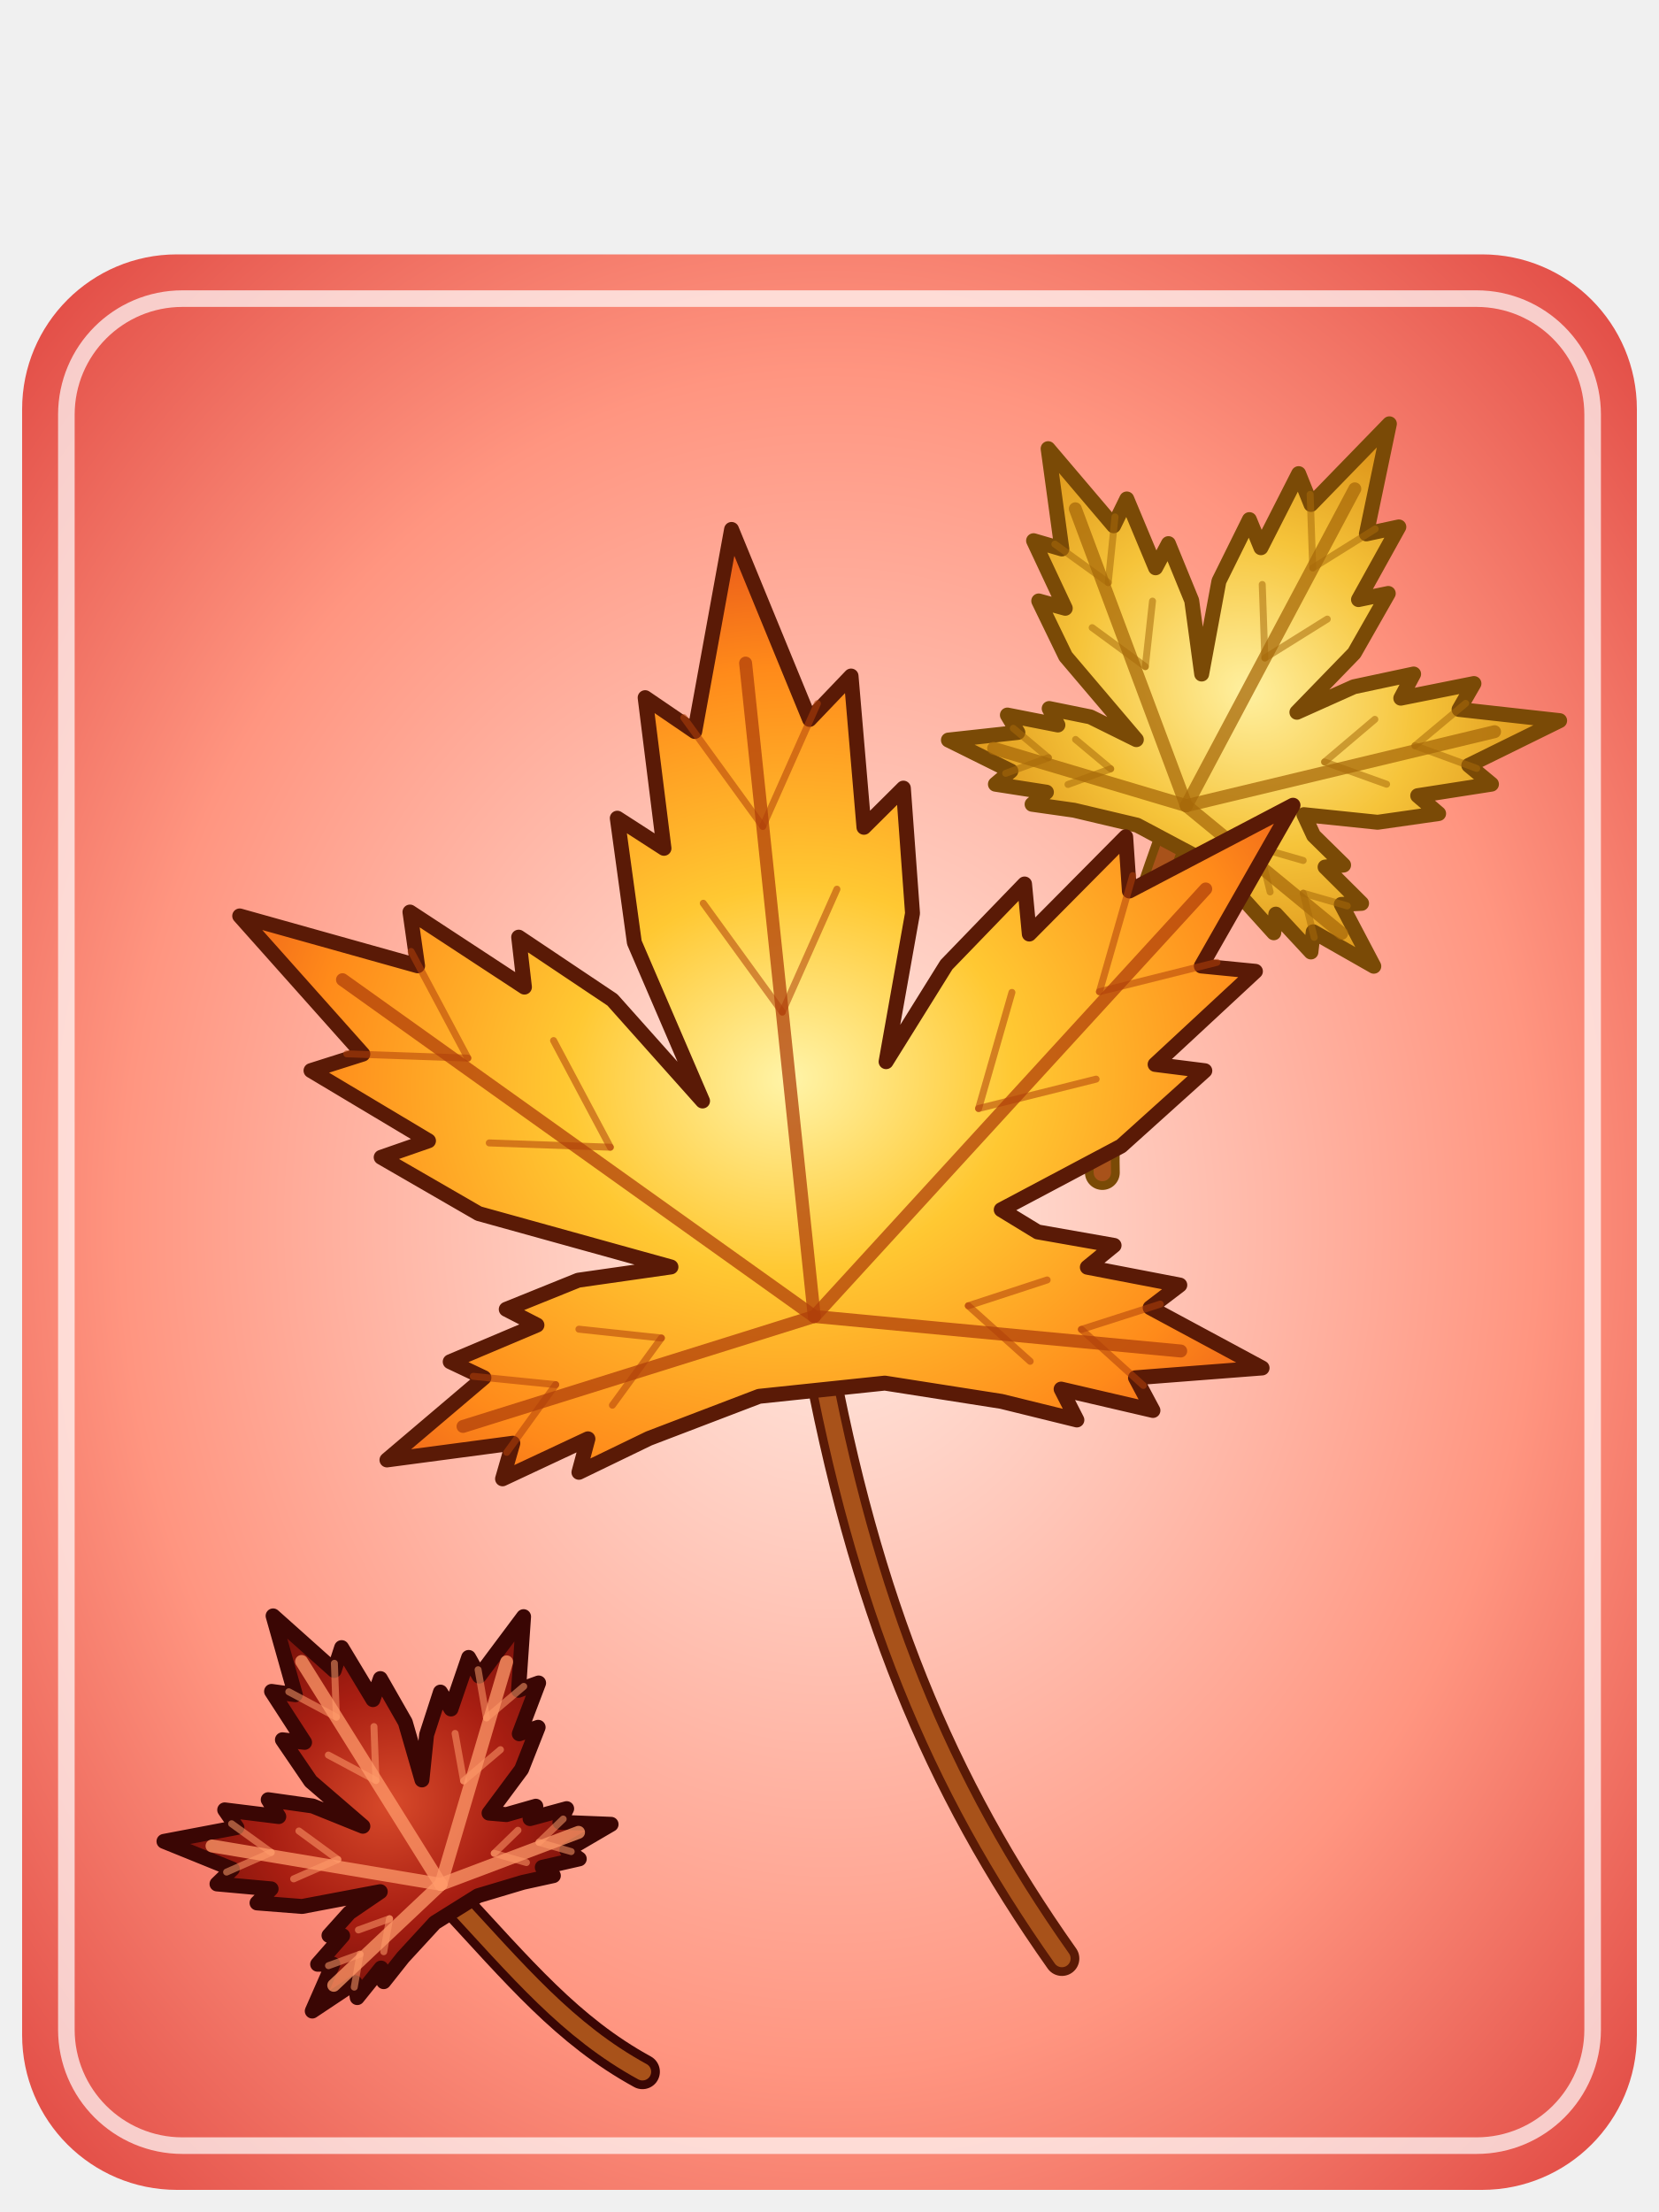
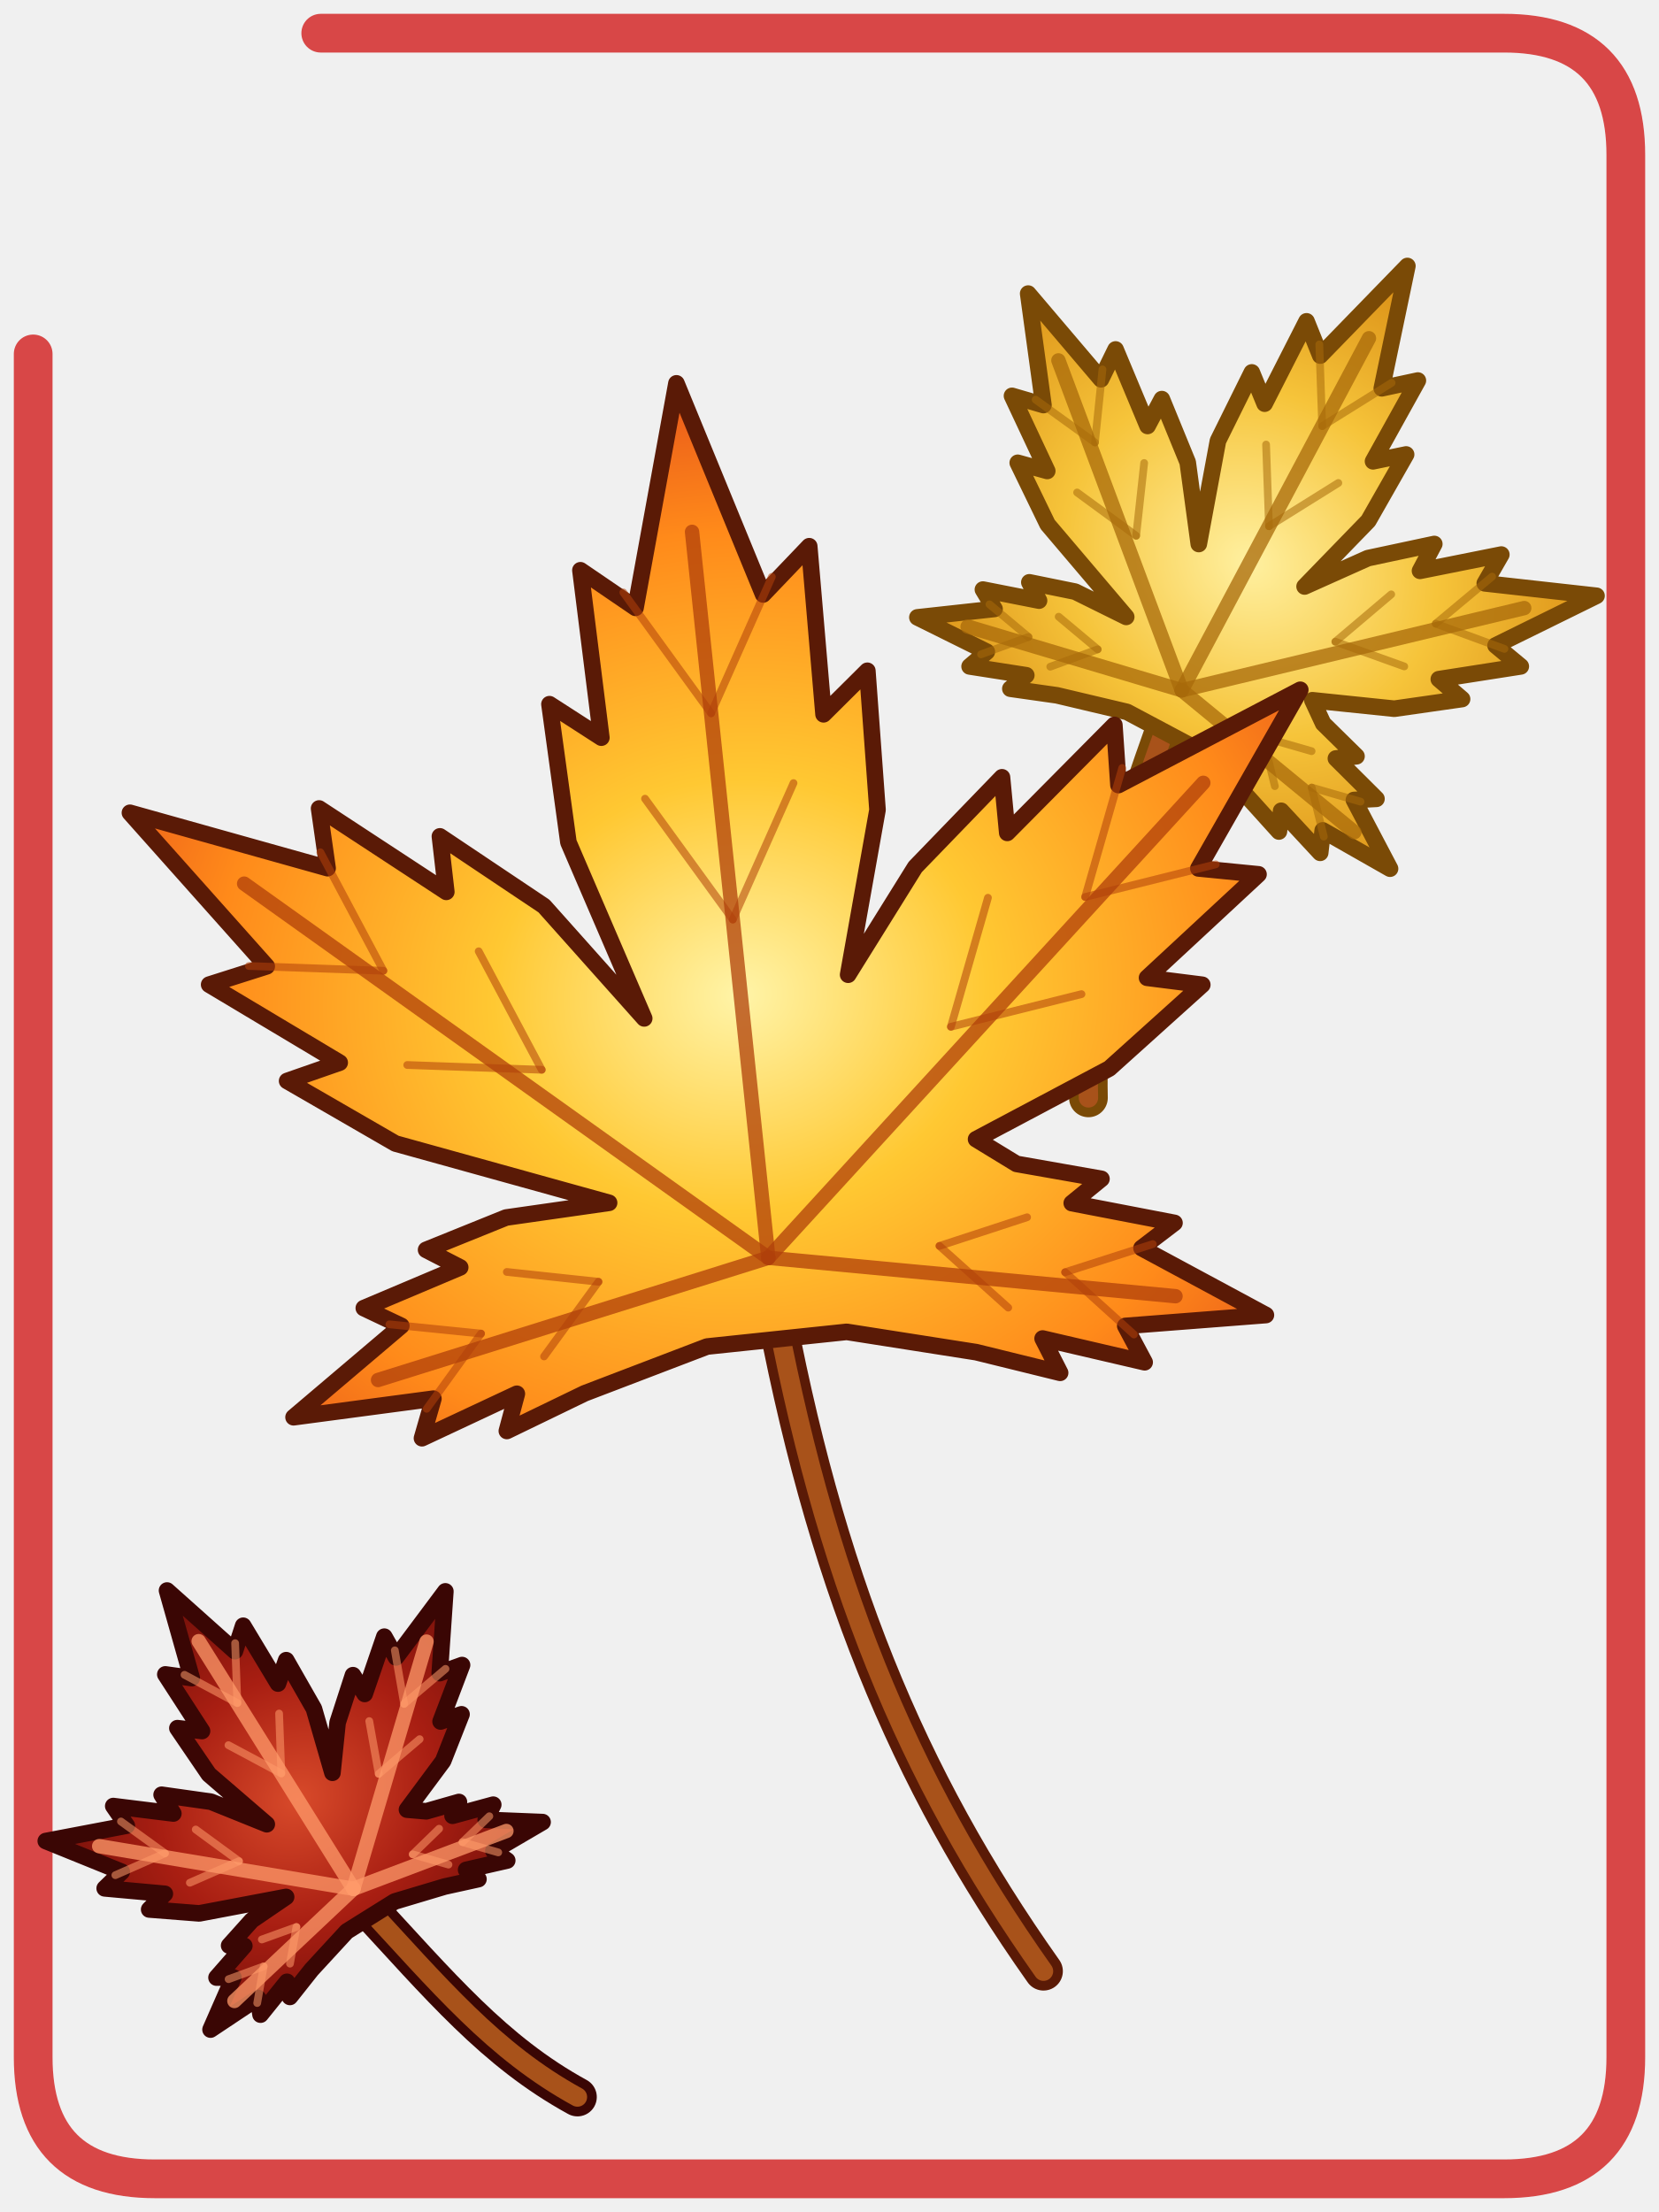
<svg xmlns="http://www.w3.org/2000/svg" width="300" height="400" viewBox="0 0 300 400">
  <defs>
    <radialGradient id="g0" cx="0.5" cy="0.6" r="0.6">
      <stop offset="0" stop-color="#fff0a0" />
      <stop offset="0.5" stop-color="#f6c43a" />
      <stop offset="1" stop-color="#d88a12" />
    </radialGradient>
    <radialGradient id="g1" cx="0.5" cy="0.6" r="0.6">
      <stop offset="0" stop-color="#d84a2a" />
      <stop offset="0.5" stop-color="#a81e12" />
      <stop offset="1" stop-color="#6a0e08" />
    </radialGradient>
    <radialGradient id="g2" cx="0.5" cy="0.6" r="0.6">
      <stop offset="0" stop-color="#fff4a8" />
      <stop offset="0.35" stop-color="#ffc832" />
      <stop offset="0.75" stop-color="#ff8a1a" />
      <stop offset="1" stop-color="#e8561a" />
    </radialGradient>
-     <radialGradient id="g3" cx="0.5" cy="0.5" r="0.8">
-       <stop offset="0" stop-color="#ffeee6" />
-       <stop offset="0.55" stop-color="#ff9580" />
-       <stop offset="1" stop-color="#d42a2a" />
-     </radialGradient>
-     <clipPath id="card">
-       <rect x="7" y="49" width="286" height="344" rx="25" />
-     </clipPath>
  </defs>
-   <rect x="4" y="46" width="292" height="350" rx="28" fill="url(#g3)" />
-   <rect x="12" y="54" width="276" height="334" rx="21" fill="none" stroke="#ffffff" stroke-width="3" stroke-opacity="0.7" />
-   <g clip-path="url(#card)">
-     <g transform="translate(150 221) scale(0.9) translate(-150 -200)">
-       <g transform="translate(224 112) rotate(28)">
-         <path d="M0,8.2 C4,36.9 8.2,57.4 19.7,77.9" fill="none" stroke="#7a4a06" stroke-width="7" stroke-linecap="round" stroke-linejoin="round" />
-         <path d="M0,8.2 C4,36.9 8.2,57.4 19.7,77.9" fill="none" stroke="#a8521a" stroke-width="3.5" stroke-linecap="round" stroke-linejoin="round" />
-         <path d="M-6.9,13 L-19.5,16.3 L-27.5,19.2 L-26.1,15.7 L-35.9,19.1 L-34.4,15.3 L-48.4,15.7 L-36.8,7.8 L-40.3,5.7 L-30.4,2.7 L-33.5,0.6 L-25.4,-1.8 L-15.1,-2.1 L-35.5,-10.2 L-45.5,-17.5 L-40.1,-18.7 L-52.1,-27.7 L-46.3,-28.9 L-58.2,-45.4 L-39.3,-37.9 L-39.5,-43.9 L-27.9,-34.4 L-27.9,-39.9 L-18.4,-32 L-9.7,-19.9 L-15.4,-38 L-15.8,-51.8 L-11.1,-47.9 L-11.4,-64.6 L-6.3,-60.3 L0,-82 L6.3,-60.3 L11.4,-64.6 L11.1,-47.9 L15.8,-51.8 L15.4,-38 L10.8,-22.1 L18.5,-32 L27.9,-39.9 L27.9,-34.4 L39.5,-43.9 L39.3,-37.9 L58.2,-45.4 L46.3,-28.9 L52.1,-27.7 L40.1,-18.7 L45.5,-17.5 L35.5,-10.2 L21.7,-4.6 L25.4,-1.8 L33.5,0.6 L30.4,2.7 L40.3,5.7 L36.8,7.8 L48.4,15.7 L34.4,15.3 L35.9,19.1 L26.1,15.7 L27.5,19.2 L19.5,16.3 L6.9,13Z" fill="url(#g0)" stroke="#7a4a06" stroke-width="3" stroke-linejoin="round" stroke-linecap="round" />
-         <path d="M0,4.9 L-39.6,12.9" fill="none" stroke="#a86a0a" stroke-width="2.6" stroke-linecap="round" stroke-linejoin="round" stroke-opacity="0.75" />
-         <path d="M-16.9,5.5 L-23,12.3" fill="none" stroke="#a86a0a" stroke-width="1.4" stroke-linecap="round" stroke-linejoin="round" stroke-opacity="0.55" />
-         <path d="M-16.9,5.5 L-25.9,3.6" fill="none" stroke="#a86a0a" stroke-width="1.4" stroke-linecap="round" stroke-linejoin="round" stroke-opacity="0.55" />
-         <path d="M-29,9.4 L-35.1,16.2" fill="none" stroke="#a86a0a" stroke-width="1.4" stroke-linecap="round" stroke-linejoin="round" stroke-opacity="0.55" />
-         <path d="M-29,9.4 L-38,7.5" fill="none" stroke="#a86a0a" stroke-width="1.4" stroke-linecap="round" stroke-linejoin="round" stroke-opacity="0.55" />
-         <path d="M0,4.9 L-47.7,-37.3" fill="none" stroke="#a86a0a" stroke-width="2.6" stroke-linecap="round" stroke-linejoin="round" stroke-opacity="0.75" />
-         <path d="M-20.4,-15.9 L-33.5,-17.8" fill="none" stroke="#a86a0a" stroke-width="1.4" stroke-linecap="round" stroke-linejoin="round" stroke-opacity="0.55" />
-         <path d="M-20.4,-15.9 L-25.3,-28.2" fill="none" stroke="#a86a0a" stroke-width="1.4" stroke-linecap="round" stroke-linejoin="round" stroke-opacity="0.55" />
-         <path d="M-34.9,-27.3 L-48,-29.1" fill="none" stroke="#a86a0a" stroke-width="1.4" stroke-linecap="round" stroke-linejoin="round" stroke-opacity="0.55" />
-         <path d="M-34.9,-27.3 L-39.9,-39.6" fill="none" stroke="#a86a0a" stroke-width="1.4" stroke-linecap="round" stroke-linejoin="round" stroke-opacity="0.55" />
-         <path d="M0,4.9 L0,-67.2" fill="none" stroke="#a86a0a" stroke-width="2.6" stroke-linecap="round" stroke-linejoin="round" stroke-opacity="0.75" />
-         <path d="M0,-28.7 L-7.4,-41.5" fill="none" stroke="#a86a0a" stroke-width="1.4" stroke-linecap="round" stroke-linejoin="round" stroke-opacity="0.55" />
-         <path d="M0,-28.7 L7.4,-41.5" fill="none" stroke="#a86a0a" stroke-width="1.4" stroke-linecap="round" stroke-linejoin="round" stroke-opacity="0.55" />
-         <path d="M0,-49.2 L-7.4,-62" fill="none" stroke="#a86a0a" stroke-width="1.4" stroke-linecap="round" stroke-linejoin="round" stroke-opacity="0.55" />
-         <path d="M0,-49.2 L7.4,-62" fill="none" stroke="#a86a0a" stroke-width="1.4" stroke-linecap="round" stroke-linejoin="round" stroke-opacity="0.55" />
-         <path d="M0,4.9 L47.7,-37.3" fill="none" stroke="#a86a0a" stroke-width="2.6" stroke-linecap="round" stroke-linejoin="round" stroke-opacity="0.75" />
-         <path d="M20.4,-15.9 L25.3,-28.2" fill="none" stroke="#a86a0a" stroke-width="1.4" stroke-linecap="round" stroke-linejoin="round" stroke-opacity="0.55" />
-         <path d="M20.4,-15.9 L33.5,-17.8" fill="none" stroke="#a86a0a" stroke-width="1.4" stroke-linecap="round" stroke-linejoin="round" stroke-opacity="0.55" />
-         <path d="M34.9,-27.3 L39.9,-39.6" fill="none" stroke="#a86a0a" stroke-width="1.4" stroke-linecap="round" stroke-linejoin="round" stroke-opacity="0.55" />
-         <path d="M34.9,-27.3 L48,-29.1" fill="none" stroke="#a86a0a" stroke-width="1.4" stroke-linecap="round" stroke-linejoin="round" stroke-opacity="0.55" />
-         <path d="M0,4.9 L39.6,12.9" fill="none" stroke="#a86a0a" stroke-width="2.6" stroke-linecap="round" stroke-linejoin="round" stroke-opacity="0.75" />
-         <path d="M16.9,5.5 L25.9,3.6" fill="none" stroke="#a86a0a" stroke-width="1.4" stroke-linecap="round" stroke-linejoin="round" stroke-opacity="0.55" />
-         <path d="M16.9,5.5 L23,12.3" fill="none" stroke="#a86a0a" stroke-width="1.4" stroke-linecap="round" stroke-linejoin="round" stroke-opacity="0.55" />
-         <path d="M29,9.4 L38,7.5" fill="none" stroke="#a86a0a" stroke-width="1.4" stroke-linecap="round" stroke-linejoin="round" stroke-opacity="0.55" />
-         <path d="M29,9.4 L35.1,16.2" fill="none" stroke="#a86a0a" stroke-width="1.4" stroke-linecap="round" stroke-linejoin="round" stroke-opacity="0.55" />
-       </g>
-       <g transform="translate(70 330) rotate(-32)">
-         <path d="M0,6 C4,27 6,42 14.4,57" fill="none" stroke="#3a0604" stroke-width="7" stroke-linecap="round" stroke-linejoin="round" />
-         <path d="M0,6 C4,27 6,42 14.4,57" fill="none" stroke="#a8521a" stroke-width="3.5" stroke-linecap="round" stroke-linejoin="round" />
-         <path d="M-5.1,9.5 L-14.2,12 L-20.1,14.1 L-19.1,11.5 L-26.3,14 L-25.1,11.2 L-35.4,11.5 L-26.9,5.7 L-29.5,4.1 L-22.2,1.9 L-24.5,0.4 L-18.6,-1.3 L-11.1,-1.6 L-26,-7.4 L-33.3,-12.8 L-29.4,-13.7 L-38.1,-20.3 L-33.9,-21.2 L-42.6,-33.2 L-28.7,-27.8 L-28.9,-32.1 L-20.4,-25.2 L-20.4,-29.2 L-13.5,-23.4 L-7.1,-14.6 L-11.2,-27.8 L-11.6,-37.9 L-8.1,-35.1 L-8.3,-47.3 L-4.6,-44.2 L0,-60 L4.6,-44.2 L8.3,-47.3 L8.1,-35.1 L11.6,-37.9 L11.2,-27.8 L7.9,-16.2 L13.5,-23.4 L20.4,-29.2 L20.4,-25.2 L28.9,-32.1 L28.7,-27.8 L42.6,-33.2 L33.9,-21.2 L38.1,-20.3 L29.4,-13.7 L33.3,-12.8 L26,-7.4 L15.8,-3.4 L18.6,-1.3 L24.5,0.4 L22.2,1.9 L29.5,4.1 L26.9,5.7 L35.4,11.5 L25.1,11.2 L26.3,14 L19.1,11.5 L20.1,14.1 L14.2,12 L5.1,9.5Z" fill="url(#g1)" stroke="#3a0604" stroke-width="3" stroke-linejoin="round" stroke-linecap="round" />
-         <path d="M0,3.6 L-29,9.4" fill="none" stroke="#ff9a6a" stroke-width="2.6" stroke-linecap="round" stroke-linejoin="round" stroke-opacity="0.75" />
-         <path d="M-12.4,4 L-16.9,9" fill="none" stroke="#ff9a6a" stroke-width="1.4" stroke-linecap="round" stroke-linejoin="round" stroke-opacity="0.55" />
-         <path d="M-12.4,4 L-18.9,2.6" fill="none" stroke="#ff9a6a" stroke-width="1.4" stroke-linecap="round" stroke-linejoin="round" stroke-opacity="0.55" />
-         <path d="M-21.2,6.9 L-25.7,11.9" fill="none" stroke="#ff9a6a" stroke-width="1.4" stroke-linecap="round" stroke-linejoin="round" stroke-opacity="0.55" />
-         <path d="M-21.2,6.9 L-27.8,5.5" fill="none" stroke="#ff9a6a" stroke-width="1.4" stroke-linecap="round" stroke-linejoin="round" stroke-opacity="0.55" />
-         <path d="M0,3.6 L-34.9,-27.3" fill="none" stroke="#ff9a6a" stroke-width="2.6" stroke-linecap="round" stroke-linejoin="round" stroke-opacity="0.75" />
-         <path d="M-14.9,-11.6 L-24.5,-13" fill="none" stroke="#ff9a6a" stroke-width="1.4" stroke-linecap="round" stroke-linejoin="round" stroke-opacity="0.55" />
-         <path d="M-14.9,-11.6 L-18.5,-20.6" fill="none" stroke="#ff9a6a" stroke-width="1.4" stroke-linecap="round" stroke-linejoin="round" stroke-opacity="0.55" />
-         <path d="M-25.5,-19.9 L-35.2,-21.3" fill="none" stroke="#ff9a6a" stroke-width="1.4" stroke-linecap="round" stroke-linejoin="round" stroke-opacity="0.55" />
-         <path d="M-25.5,-19.9 L-29.2,-29" fill="none" stroke="#ff9a6a" stroke-width="1.4" stroke-linecap="round" stroke-linejoin="round" stroke-opacity="0.55" />
-         <path d="M0,3.6 L0,-49.2" fill="none" stroke="#ff9a6a" stroke-width="2.6" stroke-linecap="round" stroke-linejoin="round" stroke-opacity="0.75" />
-         <path d="M0,-21 L-5.4,-30.4" fill="none" stroke="#ff9a6a" stroke-width="1.4" stroke-linecap="round" stroke-linejoin="round" stroke-opacity="0.55" />
-         <path d="M0,-21 L5.4,-30.4" fill="none" stroke="#ff9a6a" stroke-width="1.4" stroke-linecap="round" stroke-linejoin="round" stroke-opacity="0.55" />
-         <path d="M0,-36 L-5.4,-45.4" fill="none" stroke="#ff9a6a" stroke-width="1.4" stroke-linecap="round" stroke-linejoin="round" stroke-opacity="0.55" />
-         <path d="M0,-36 L5.4,-45.4" fill="none" stroke="#ff9a6a" stroke-width="1.4" stroke-linecap="round" stroke-linejoin="round" stroke-opacity="0.55" />
-         <path d="M0,3.6 L34.9,-27.3" fill="none" stroke="#ff9a6a" stroke-width="2.6" stroke-linecap="round" stroke-linejoin="round" stroke-opacity="0.75" />
-         <path d="M14.9,-11.6 L18.5,-20.6" fill="none" stroke="#ff9a6a" stroke-width="1.4" stroke-linecap="round" stroke-linejoin="round" stroke-opacity="0.55" />
-         <path d="M14.9,-11.6 L24.5,-13" fill="none" stroke="#ff9a6a" stroke-width="1.4" stroke-linecap="round" stroke-linejoin="round" stroke-opacity="0.55" />
-         <path d="M25.5,-19.9 L29.2,-29" fill="none" stroke="#ff9a6a" stroke-width="1.4" stroke-linecap="round" stroke-linejoin="round" stroke-opacity="0.55" />
-         <path d="M25.5,-19.9 L35.2,-21.3" fill="none" stroke="#ff9a6a" stroke-width="1.4" stroke-linecap="round" stroke-linejoin="round" stroke-opacity="0.55" />
-         <path d="M0,3.6 L29,9.4" fill="none" stroke="#ff9a6a" stroke-width="2.6" stroke-linecap="round" stroke-linejoin="round" stroke-opacity="0.75" />
-         <path d="M12.4,4 L18.9,2.6" fill="none" stroke="#ff9a6a" stroke-width="1.4" stroke-linecap="round" stroke-linejoin="round" stroke-opacity="0.55" />
-         <path d="M12.4,4 L16.9,9" fill="none" stroke="#ff9a6a" stroke-width="1.4" stroke-linecap="round" stroke-linejoin="round" stroke-opacity="0.55" />
-         <path d="M21.2,6.9 L27.8,5.5" fill="none" stroke="#ff9a6a" stroke-width="1.4" stroke-linecap="round" stroke-linejoin="round" stroke-opacity="0.55" />
-         <path d="M21.2,6.9 L25.7,11.9" fill="none" stroke="#ff9a6a" stroke-width="1.4" stroke-linecap="round" stroke-linejoin="round" stroke-opacity="0.55" />
-       </g>
-       <g transform="translate(146 210) rotate(-6)">
-         <path d="M0,15 C4,67.5 15,105 36,142.5" fill="none" stroke="#5a1a06" stroke-width="7" stroke-linecap="round" stroke-linejoin="round" />
-         <path d="M0,15 C4,67.5 15,105 36,142.5" fill="none" stroke="#a8521a" stroke-width="3.5" stroke-linecap="round" stroke-linejoin="round" />
-         <path d="M-12.7,23.8 L-35.6,29.9 L-50.3,35.2 L-47.8,28.7 L-65.7,34.9 L-62.9,28 L-88.4,28.7 L-67.3,14.3 L-73.7,10.4 L-55.6,4.9 L-61.4,1.1 L-46.4,-3.2 L-27.6,-3.9 L-64.9,-18.6 L-83.2,-31.9 L-73.4,-34.2 L-95.4,-50.7 L-84.7,-52.9 L-106.4,-83.1 L-71.9,-69.4 L-72.3,-80.3 L-51,-62.9 L-51.1,-73 L-33.7,-58.5 L-17.8,-36.4 L-28.1,-69.5 L-28.9,-94.7 L-20.2,-87.7 L-20.8,-118.2 L-11.6,-110.4 L0,-150 L11.6,-110.4 L20.8,-118.2 L20.2,-87.7 L28.9,-94.7 L28.1,-69.5 L19.7,-40.4 L33.8,-58.5 L51.1,-73 L51,-62.9 L72.3,-80.3 L71.9,-69.4 L106.4,-83.1 L84.7,-52.9 L95.4,-50.7 L73.4,-34.2 L83.2,-31.9 L64.9,-18.6 L39.6,-8.4 L46.4,-3.2 L61.4,1.1 L55.6,4.9 L73.7,10.4 L67.3,14.3 L88.4,28.7 L62.9,28 L65.7,34.9 L47.8,28.7 L50.3,35.2 L35.6,29.9 L12.7,23.8Z" fill="url(#g2)" stroke="#5a1a06" stroke-width="3" stroke-linejoin="round" stroke-linecap="round" />
-         <path d="M0,9 L-72.5,23.6" fill="none" stroke="#b0400a" stroke-width="2.6" stroke-linecap="round" stroke-linejoin="round" stroke-opacity="0.75" />
-         <path d="M-31,10.1 L-42.2,22.5" fill="none" stroke="#b0400a" stroke-width="1.4" stroke-linecap="round" stroke-linejoin="round" stroke-opacity="0.55" />
-         <path d="M-31,10.1 L-47.3,6.6" fill="none" stroke="#b0400a" stroke-width="1.4" stroke-linecap="round" stroke-linejoin="round" stroke-opacity="0.55" />
-         <path d="M-53.1,17.2 L-64.3,29.7" fill="none" stroke="#b0400a" stroke-width="1.4" stroke-linecap="round" stroke-linejoin="round" stroke-opacity="0.55" />
-         <path d="M-53.1,17.2 L-69.4,13.8" fill="none" stroke="#b0400a" stroke-width="1.4" stroke-linecap="round" stroke-linejoin="round" stroke-opacity="0.55" />
-         <path d="M0,9 L-87.2,-68.2" fill="none" stroke="#b0400a" stroke-width="2.6" stroke-linecap="round" stroke-linejoin="round" stroke-opacity="0.75" />
-         <path d="M-37.2,-29.1 L-61.3,-32.5" fill="none" stroke="#b0400a" stroke-width="1.4" stroke-linecap="round" stroke-linejoin="round" stroke-opacity="0.55" />
-         <path d="M-37.2,-29.1 L-46.3,-51.6" fill="none" stroke="#b0400a" stroke-width="1.4" stroke-linecap="round" stroke-linejoin="round" stroke-opacity="0.55" />
-         <path d="M-63.8,-49.9 L-87.9,-53.3" fill="none" stroke="#b0400a" stroke-width="1.4" stroke-linecap="round" stroke-linejoin="round" stroke-opacity="0.55" />
-         <path d="M-63.8,-49.9 L-72.9,-72.4" fill="none" stroke="#b0400a" stroke-width="1.4" stroke-linecap="round" stroke-linejoin="round" stroke-opacity="0.55" />
-         <path d="M0,9 L0,-123" fill="none" stroke="#b0400a" stroke-width="2.6" stroke-linecap="round" stroke-linejoin="round" stroke-opacity="0.75" />
-         <path d="M0,-52.5 L-13.5,-75.9" fill="none" stroke="#b0400a" stroke-width="1.4" stroke-linecap="round" stroke-linejoin="round" stroke-opacity="0.55" />
-         <path d="M0,-52.5 L13.5,-75.9" fill="none" stroke="#b0400a" stroke-width="1.4" stroke-linecap="round" stroke-linejoin="round" stroke-opacity="0.55" />
-         <path d="M0,-90 L-13.5,-113.4" fill="none" stroke="#b0400a" stroke-width="1.4" stroke-linecap="round" stroke-linejoin="round" stroke-opacity="0.55" />
-         <path d="M0,-90 L13.5,-113.4" fill="none" stroke="#b0400a" stroke-width="1.4" stroke-linecap="round" stroke-linejoin="round" stroke-opacity="0.55" />
-         <path d="M0,9 L87.2,-68.2" fill="none" stroke="#b0400a" stroke-width="2.6" stroke-linecap="round" stroke-linejoin="round" stroke-opacity="0.75" />
-         <path d="M37.2,-29.1 L46.3,-51.6" fill="none" stroke="#b0400a" stroke-width="1.4" stroke-linecap="round" stroke-linejoin="round" stroke-opacity="0.55" />
-         <path d="M37.2,-29.1 L61.3,-32.5" fill="none" stroke="#b0400a" stroke-width="1.4" stroke-linecap="round" stroke-linejoin="round" stroke-opacity="0.55" />
-         <path d="M63.8,-49.9 L72.9,-72.4" fill="none" stroke="#b0400a" stroke-width="1.4" stroke-linecap="round" stroke-linejoin="round" stroke-opacity="0.55" />
-         <path d="M63.8,-49.9 L87.9,-53.3" fill="none" stroke="#b0400a" stroke-width="1.4" stroke-linecap="round" stroke-linejoin="round" stroke-opacity="0.55" />
-         <path d="M0,9 L72.5,23.6" fill="none" stroke="#b0400a" stroke-width="2.6" stroke-linecap="round" stroke-linejoin="round" stroke-opacity="0.75" />
-         <path d="M31,10.1 L47.3,6.6" fill="none" stroke="#b0400a" stroke-width="1.4" stroke-linecap="round" stroke-linejoin="round" stroke-opacity="0.55" />
-         <path d="M31,10.1 L42.2,22.5" fill="none" stroke="#b0400a" stroke-width="1.4" stroke-linecap="round" stroke-linejoin="round" stroke-opacity="0.55" />
-         <path d="M53.1,17.2 L69.4,13.8" fill="none" stroke="#b0400a" stroke-width="1.4" stroke-linecap="round" stroke-linejoin="round" stroke-opacity="0.55" />
-         <path d="M53.1,17.2 L64.3,29.7" fill="none" stroke="#b0400a" stroke-width="1.4" stroke-linecap="round" stroke-linejoin="round" stroke-opacity="0.55" />
-       </g>
+   <path d="M58,6 H272 Q294,6 294,28 V372 Q294,394 272,394 H28 Q6,394 6,372 V64" fill="none" stroke="#d42a2a" stroke-width="7" stroke-linecap="round" stroke-opacity="0.85" />
+   <g transform="translate(150 215) scale(1) translate(-158 -206.5)">
+     <g transform="translate(224 112) rotate(28)">
+       <path d="M0,8.2 C4,36.9 8.2,57.4 19.7,77.9" fill="none" stroke="#7a4a06" stroke-width="7" stroke-linecap="round" stroke-linejoin="round" />
+       <path d="M0,8.2 C4,36.9 8.2,57.4 19.7,77.9" fill="none" stroke="#a8521a" stroke-width="3.5" stroke-linecap="round" stroke-linejoin="round" />
+       <path d="M-6.9,13 L-19.5,16.3 L-27.5,19.2 L-26.1,15.7 L-35.9,19.1 L-34.4,15.3 L-48.4,15.7 L-36.8,7.8 L-40.3,5.7 L-30.4,2.7 L-33.5,0.6 L-25.4,-1.8 L-15.1,-2.1 L-35.5,-10.2 L-45.5,-17.5 L-40.1,-18.7 L-52.1,-27.7 L-46.3,-28.9 L-58.2,-45.4 L-39.3,-37.9 L-39.5,-43.9 L-27.9,-34.4 L-27.9,-39.9 L-18.4,-32 L-9.7,-19.9 L-15.4,-38 L-15.8,-51.8 L-11.1,-47.9 L-11.4,-64.6 L-6.3,-60.3 L0,-82 L6.3,-60.3 L11.4,-64.6 L11.1,-47.9 L15.8,-51.8 L15.4,-38 L10.8,-22.1 L18.5,-32 L27.9,-39.9 L27.9,-34.4 L39.5,-43.9 L39.3,-37.9 L58.2,-45.4 L46.3,-28.9 L52.1,-27.7 L40.1,-18.7 L45.5,-17.5 L35.5,-10.2 L21.7,-4.6 L25.4,-1.8 L33.5,0.6 L30.4,2.7 L40.3,5.7 L36.8,7.8 L48.4,15.7 L34.4,15.3 L35.9,19.1 L26.1,15.7 L27.5,19.2 L19.5,16.3 L6.9,13Z" fill="url(#g0)" stroke="#7a4a06" stroke-width="3" stroke-linejoin="round" stroke-linecap="round" />
+       <path d="M0,4.9 L-39.6,12.9" fill="none" stroke="#a86a0a" stroke-width="2.6" stroke-linecap="round" stroke-linejoin="round" stroke-opacity="0.75" />
+       <path d="M-16.9,5.5 L-23,12.3" fill="none" stroke="#a86a0a" stroke-width="1.4" stroke-linecap="round" stroke-linejoin="round" stroke-opacity="0.55" />
+       <path d="M-16.9,5.5 L-25.9,3.6" fill="none" stroke="#a86a0a" stroke-width="1.4" stroke-linecap="round" stroke-linejoin="round" stroke-opacity="0.55" />
+       <path d="M-29,9.4 L-35.1,16.2" fill="none" stroke="#a86a0a" stroke-width="1.4" stroke-linecap="round" stroke-linejoin="round" stroke-opacity="0.55" />
+       <path d="M-29,9.4 L-38,7.5" fill="none" stroke="#a86a0a" stroke-width="1.4" stroke-linecap="round" stroke-linejoin="round" stroke-opacity="0.55" />
+       <path d="M0,4.9 L-47.7,-37.3" fill="none" stroke="#a86a0a" stroke-width="2.6" stroke-linecap="round" stroke-linejoin="round" stroke-opacity="0.75" />
+       <path d="M-20.4,-15.9 L-33.5,-17.8" fill="none" stroke="#a86a0a" stroke-width="1.4" stroke-linecap="round" stroke-linejoin="round" stroke-opacity="0.55" />
+       <path d="M-20.4,-15.9 L-25.3,-28.2" fill="none" stroke="#a86a0a" stroke-width="1.4" stroke-linecap="round" stroke-linejoin="round" stroke-opacity="0.55" />
+       <path d="M-34.9,-27.3 L-48,-29.1" fill="none" stroke="#a86a0a" stroke-width="1.4" stroke-linecap="round" stroke-linejoin="round" stroke-opacity="0.55" />
+       <path d="M-34.9,-27.3 L-39.9,-39.6" fill="none" stroke="#a86a0a" stroke-width="1.4" stroke-linecap="round" stroke-linejoin="round" stroke-opacity="0.55" />
+       <path d="M0,4.9 L0,-67.2" fill="none" stroke="#a86a0a" stroke-width="2.6" stroke-linecap="round" stroke-linejoin="round" stroke-opacity="0.75" />
+       <path d="M0,-28.7 L-7.4,-41.5" fill="none" stroke="#a86a0a" stroke-width="1.4" stroke-linecap="round" stroke-linejoin="round" stroke-opacity="0.55" />
+       <path d="M0,-28.7 L7.4,-41.5" fill="none" stroke="#a86a0a" stroke-width="1.4" stroke-linecap="round" stroke-linejoin="round" stroke-opacity="0.55" />
+       <path d="M0,-49.2 L-7.4,-62" fill="none" stroke="#a86a0a" stroke-width="1.4" stroke-linecap="round" stroke-linejoin="round" stroke-opacity="0.55" />
+       <path d="M0,-49.2 L7.4,-62" fill="none" stroke="#a86a0a" stroke-width="1.4" stroke-linecap="round" stroke-linejoin="round" stroke-opacity="0.55" />
+       <path d="M0,4.9 L47.7,-37.3" fill="none" stroke="#a86a0a" stroke-width="2.6" stroke-linecap="round" stroke-linejoin="round" stroke-opacity="0.75" />
+       <path d="M20.4,-15.9 L25.3,-28.2" fill="none" stroke="#a86a0a" stroke-width="1.4" stroke-linecap="round" stroke-linejoin="round" stroke-opacity="0.55" />
+       <path d="M20.4,-15.9 L33.5,-17.8" fill="none" stroke="#a86a0a" stroke-width="1.4" stroke-linecap="round" stroke-linejoin="round" stroke-opacity="0.55" />
+       <path d="M34.9,-27.3 L39.9,-39.6" fill="none" stroke="#a86a0a" stroke-width="1.4" stroke-linecap="round" stroke-linejoin="round" stroke-opacity="0.55" />
+       <path d="M34.9,-27.3 L48,-29.1" fill="none" stroke="#a86a0a" stroke-width="1.4" stroke-linecap="round" stroke-linejoin="round" stroke-opacity="0.55" />
+       <path d="M0,4.9 L39.6,12.9" fill="none" stroke="#a86a0a" stroke-width="2.6" stroke-linecap="round" stroke-linejoin="round" stroke-opacity="0.75" />
+       <path d="M16.9,5.5 L25.9,3.6" fill="none" stroke="#a86a0a" stroke-width="1.4" stroke-linecap="round" stroke-linejoin="round" stroke-opacity="0.55" />
+       <path d="M16.9,5.5 L23,12.3" fill="none" stroke="#a86a0a" stroke-width="1.4" stroke-linecap="round" stroke-linejoin="round" stroke-opacity="0.55" />
+       <path d="M29,9.4 L38,7.5" fill="none" stroke="#a86a0a" stroke-width="1.4" stroke-linecap="round" stroke-linejoin="round" stroke-opacity="0.55" />
+       <path d="M29,9.4 L35.1,16.2" fill="none" stroke="#a86a0a" stroke-width="1.4" stroke-linecap="round" stroke-linejoin="round" stroke-opacity="0.55" />
+     </g>
+     <g transform="translate(70 330) rotate(-32)">
+       <path d="M0,6 C4,27 6,42 14.4,57" fill="none" stroke="#3a0604" stroke-width="7" stroke-linecap="round" stroke-linejoin="round" />
+       <path d="M0,6 C4,27 6,42 14.4,57" fill="none" stroke="#a8521a" stroke-width="3.5" stroke-linecap="round" stroke-linejoin="round" />
+       <path d="M-5.1,9.5 L-14.2,12 L-20.1,14.1 L-19.1,11.5 L-26.3,14 L-25.1,11.2 L-35.4,11.5 L-26.9,5.7 L-29.5,4.1 L-22.2,1.9 L-24.5,0.4 L-18.6,-1.3 L-11.1,-1.6 L-26,-7.4 L-33.3,-12.8 L-29.4,-13.7 L-38.1,-20.3 L-33.9,-21.2 L-42.6,-33.2 L-28.7,-27.8 L-28.9,-32.1 L-20.4,-25.2 L-20.4,-29.2 L-13.5,-23.4 L-7.1,-14.6 L-11.2,-27.8 L-11.6,-37.9 L-8.1,-35.1 L-8.3,-47.3 L-4.6,-44.2 L0,-60 L4.6,-44.2 L8.3,-47.3 L8.1,-35.1 L11.6,-37.9 L11.2,-27.8 L7.9,-16.2 L13.5,-23.4 L20.4,-29.2 L20.4,-25.2 L28.9,-32.1 L28.7,-27.8 L42.6,-33.2 L33.9,-21.2 L38.1,-20.3 L29.4,-13.7 L33.3,-12.8 L26,-7.4 L15.8,-3.4 L18.6,-1.3 L24.5,0.4 L22.2,1.9 L29.5,4.1 L26.9,5.7 L35.4,11.5 L25.1,11.2 L26.3,14 L19.1,11.5 L20.1,14.1 L14.2,12 L5.1,9.5Z" fill="url(#g1)" stroke="#3a0604" stroke-width="3" stroke-linejoin="round" stroke-linecap="round" />
+       <path d="M0,3.6 L-29,9.4" fill="none" stroke="#ff9a6a" stroke-width="2.6" stroke-linecap="round" stroke-linejoin="round" stroke-opacity="0.75" />
+       <path d="M-12.4,4 L-16.9,9" fill="none" stroke="#ff9a6a" stroke-width="1.4" stroke-linecap="round" stroke-linejoin="round" stroke-opacity="0.55" />
+       <path d="M-12.4,4 L-18.9,2.6" fill="none" stroke="#ff9a6a" stroke-width="1.4" stroke-linecap="round" stroke-linejoin="round" stroke-opacity="0.55" />
+       <path d="M-21.2,6.9 L-25.7,11.9" fill="none" stroke="#ff9a6a" stroke-width="1.4" stroke-linecap="round" stroke-linejoin="round" stroke-opacity="0.55" />
+       <path d="M-21.2,6.9 L-27.8,5.5" fill="none" stroke="#ff9a6a" stroke-width="1.4" stroke-linecap="round" stroke-linejoin="round" stroke-opacity="0.55" />
+       <path d="M0,3.6 L-34.9,-27.3" fill="none" stroke="#ff9a6a" stroke-width="2.6" stroke-linecap="round" stroke-linejoin="round" stroke-opacity="0.75" />
+       <path d="M-14.9,-11.6 L-24.5,-13" fill="none" stroke="#ff9a6a" stroke-width="1.4" stroke-linecap="round" stroke-linejoin="round" stroke-opacity="0.55" />
+       <path d="M-14.9,-11.6 L-18.5,-20.6" fill="none" stroke="#ff9a6a" stroke-width="1.4" stroke-linecap="round" stroke-linejoin="round" stroke-opacity="0.55" />
+       <path d="M-25.5,-19.9 L-35.2,-21.3" fill="none" stroke="#ff9a6a" stroke-width="1.4" stroke-linecap="round" stroke-linejoin="round" stroke-opacity="0.55" />
+       <path d="M-25.5,-19.9 L-29.2,-29" fill="none" stroke="#ff9a6a" stroke-width="1.4" stroke-linecap="round" stroke-linejoin="round" stroke-opacity="0.55" />
+       <path d="M0,3.6 L0,-49.2" fill="none" stroke="#ff9a6a" stroke-width="2.6" stroke-linecap="round" stroke-linejoin="round" stroke-opacity="0.75" />
+       <path d="M0,-21 L-5.4,-30.4" fill="none" stroke="#ff9a6a" stroke-width="1.4" stroke-linecap="round" stroke-linejoin="round" stroke-opacity="0.55" />
+       <path d="M0,-21 L5.4,-30.4" fill="none" stroke="#ff9a6a" stroke-width="1.4" stroke-linecap="round" stroke-linejoin="round" stroke-opacity="0.55" />
+       <path d="M0,-36 L-5.4,-45.4" fill="none" stroke="#ff9a6a" stroke-width="1.4" stroke-linecap="round" stroke-linejoin="round" stroke-opacity="0.55" />
+       <path d="M0,-36 L5.4,-45.4" fill="none" stroke="#ff9a6a" stroke-width="1.4" stroke-linecap="round" stroke-linejoin="round" stroke-opacity="0.55" />
+       <path d="M0,3.6 L34.9,-27.3" fill="none" stroke="#ff9a6a" stroke-width="2.6" stroke-linecap="round" stroke-linejoin="round" stroke-opacity="0.75" />
+       <path d="M14.9,-11.6 L18.5,-20.6" fill="none" stroke="#ff9a6a" stroke-width="1.4" stroke-linecap="round" stroke-linejoin="round" stroke-opacity="0.55" />
+       <path d="M14.9,-11.6 L24.5,-13" fill="none" stroke="#ff9a6a" stroke-width="1.4" stroke-linecap="round" stroke-linejoin="round" stroke-opacity="0.55" />
+       <path d="M25.5,-19.9 L29.2,-29" fill="none" stroke="#ff9a6a" stroke-width="1.4" stroke-linecap="round" stroke-linejoin="round" stroke-opacity="0.55" />
+       <path d="M25.5,-19.9 L35.2,-21.3" fill="none" stroke="#ff9a6a" stroke-width="1.4" stroke-linecap="round" stroke-linejoin="round" stroke-opacity="0.55" />
+       <path d="M0,3.6 L29,9.4" fill="none" stroke="#ff9a6a" stroke-width="2.6" stroke-linecap="round" stroke-linejoin="round" stroke-opacity="0.75" />
+       <path d="M12.4,4 L18.9,2.6" fill="none" stroke="#ff9a6a" stroke-width="1.4" stroke-linecap="round" stroke-linejoin="round" stroke-opacity="0.55" />
+       <path d="M12.4,4 L16.9,9" fill="none" stroke="#ff9a6a" stroke-width="1.4" stroke-linecap="round" stroke-linejoin="round" stroke-opacity="0.55" />
+       <path d="M21.2,6.9 L27.8,5.5" fill="none" stroke="#ff9a6a" stroke-width="1.4" stroke-linecap="round" stroke-linejoin="round" stroke-opacity="0.55" />
+       <path d="M21.2,6.9 L25.7,11.9" fill="none" stroke="#ff9a6a" stroke-width="1.4" stroke-linecap="round" stroke-linejoin="round" stroke-opacity="0.55" />
+     </g>
+     <g transform="translate(146 210) rotate(-6)">
+       <path d="M0,15 C4,67.5 15,105 36,142.5" fill="none" stroke="#5a1a06" stroke-width="7" stroke-linecap="round" stroke-linejoin="round" />
+       <path d="M0,15 C4,67.5 15,105 36,142.5" fill="none" stroke="#a8521a" stroke-width="3.5" stroke-linecap="round" stroke-linejoin="round" />
+       <path d="M-12.7,23.8 L-35.6,29.9 L-50.3,35.2 L-47.8,28.7 L-65.7,34.9 L-62.9,28 L-88.4,28.7 L-67.3,14.3 L-73.7,10.4 L-55.6,4.9 L-61.4,1.1 L-46.4,-3.2 L-27.6,-3.9 L-64.9,-18.6 L-83.2,-31.9 L-73.4,-34.2 L-95.4,-50.7 L-84.7,-52.9 L-106.4,-83.1 L-71.9,-69.4 L-72.3,-80.3 L-51,-62.9 L-51.1,-73 L-33.7,-58.5 L-17.8,-36.4 L-28.1,-69.5 L-28.9,-94.7 L-20.2,-87.7 L-20.8,-118.2 L-11.6,-110.4 L0,-150 L11.6,-110.4 L20.8,-118.2 L20.2,-87.7 L28.9,-94.7 L28.1,-69.5 L19.7,-40.4 L33.8,-58.5 L51.1,-73 L51,-62.9 L72.3,-80.3 L71.9,-69.4 L106.4,-83.1 L84.7,-52.9 L95.4,-50.7 L73.4,-34.2 L83.2,-31.9 L64.9,-18.6 L39.6,-8.4 L46.4,-3.2 L61.4,1.1 L55.6,4.9 L73.7,10.4 L67.3,14.3 L88.4,28.7 L62.9,28 L65.7,34.9 L47.8,28.7 L50.3,35.2 L35.6,29.9 L12.7,23.8Z" fill="url(#g2)" stroke="#5a1a06" stroke-width="3" stroke-linejoin="round" stroke-linecap="round" />
+       <path d="M0,9 L-72.5,23.6" fill="none" stroke="#b0400a" stroke-width="2.6" stroke-linecap="round" stroke-linejoin="round" stroke-opacity="0.75" />
+       <path d="M-31,10.1 L-42.2,22.5" fill="none" stroke="#b0400a" stroke-width="1.4" stroke-linecap="round" stroke-linejoin="round" stroke-opacity="0.55" />
+       <path d="M-31,10.1 L-47.3,6.6" fill="none" stroke="#b0400a" stroke-width="1.4" stroke-linecap="round" stroke-linejoin="round" stroke-opacity="0.55" />
+       <path d="M-53.1,17.2 L-64.3,29.7" fill="none" stroke="#b0400a" stroke-width="1.4" stroke-linecap="round" stroke-linejoin="round" stroke-opacity="0.55" />
+       <path d="M-53.1,17.2 L-69.4,13.8" fill="none" stroke="#b0400a" stroke-width="1.4" stroke-linecap="round" stroke-linejoin="round" stroke-opacity="0.55" />
+       <path d="M0,9 L-87.2,-68.2" fill="none" stroke="#b0400a" stroke-width="2.6" stroke-linecap="round" stroke-linejoin="round" stroke-opacity="0.75" />
+       <path d="M-37.2,-29.1 L-61.3,-32.5" fill="none" stroke="#b0400a" stroke-width="1.4" stroke-linecap="round" stroke-linejoin="round" stroke-opacity="0.55" />
+       <path d="M-37.2,-29.1 L-46.3,-51.6" fill="none" stroke="#b0400a" stroke-width="1.4" stroke-linecap="round" stroke-linejoin="round" stroke-opacity="0.55" />
+       <path d="M-63.8,-49.9 L-87.9,-53.3" fill="none" stroke="#b0400a" stroke-width="1.4" stroke-linecap="round" stroke-linejoin="round" stroke-opacity="0.55" />
+       <path d="M-63.8,-49.9 L-72.9,-72.4" fill="none" stroke="#b0400a" stroke-width="1.4" stroke-linecap="round" stroke-linejoin="round" stroke-opacity="0.55" />
+       <path d="M0,9 L0,-123" fill="none" stroke="#b0400a" stroke-width="2.6" stroke-linecap="round" stroke-linejoin="round" stroke-opacity="0.75" />
+       <path d="M0,-52.5 L-13.5,-75.9" fill="none" stroke="#b0400a" stroke-width="1.4" stroke-linecap="round" stroke-linejoin="round" stroke-opacity="0.55" />
+       <path d="M0,-52.5 L13.5,-75.9" fill="none" stroke="#b0400a" stroke-width="1.4" stroke-linecap="round" stroke-linejoin="round" stroke-opacity="0.55" />
+       <path d="M0,-90 L-13.5,-113.4" fill="none" stroke="#b0400a" stroke-width="1.4" stroke-linecap="round" stroke-linejoin="round" stroke-opacity="0.55" />
+       <path d="M0,-90 L13.5,-113.4" fill="none" stroke="#b0400a" stroke-width="1.4" stroke-linecap="round" stroke-linejoin="round" stroke-opacity="0.55" />
+       <path d="M0,9 L87.2,-68.2" fill="none" stroke="#b0400a" stroke-width="2.6" stroke-linecap="round" stroke-linejoin="round" stroke-opacity="0.75" />
+       <path d="M37.2,-29.1 L46.3,-51.6" fill="none" stroke="#b0400a" stroke-width="1.4" stroke-linecap="round" stroke-linejoin="round" stroke-opacity="0.55" />
+       <path d="M37.2,-29.1 L61.3,-32.5" fill="none" stroke="#b0400a" stroke-width="1.4" stroke-linecap="round" stroke-linejoin="round" stroke-opacity="0.55" />
+       <path d="M63.8,-49.9 L72.9,-72.4" fill="none" stroke="#b0400a" stroke-width="1.4" stroke-linecap="round" stroke-linejoin="round" stroke-opacity="0.55" />
+       <path d="M63.8,-49.9 L87.9,-53.3" fill="none" stroke="#b0400a" stroke-width="1.4" stroke-linecap="round" stroke-linejoin="round" stroke-opacity="0.55" />
+       <path d="M0,9 L72.5,23.6" fill="none" stroke="#b0400a" stroke-width="2.6" stroke-linecap="round" stroke-linejoin="round" stroke-opacity="0.75" />
+       <path d="M31,10.1 L47.3,6.6" fill="none" stroke="#b0400a" stroke-width="1.4" stroke-linecap="round" stroke-linejoin="round" stroke-opacity="0.55" />
+       <path d="M31,10.1 L42.2,22.5" fill="none" stroke="#b0400a" stroke-width="1.4" stroke-linecap="round" stroke-linejoin="round" stroke-opacity="0.55" />
+       <path d="M53.1,17.2 L69.4,13.8" fill="none" stroke="#b0400a" stroke-width="1.4" stroke-linecap="round" stroke-linejoin="round" stroke-opacity="0.55" />
+       <path d="M53.1,17.2 L64.3,29.7" fill="none" stroke="#b0400a" stroke-width="1.4" stroke-linecap="round" stroke-linejoin="round" stroke-opacity="0.55" />
    </g>
  </g>
</svg>
